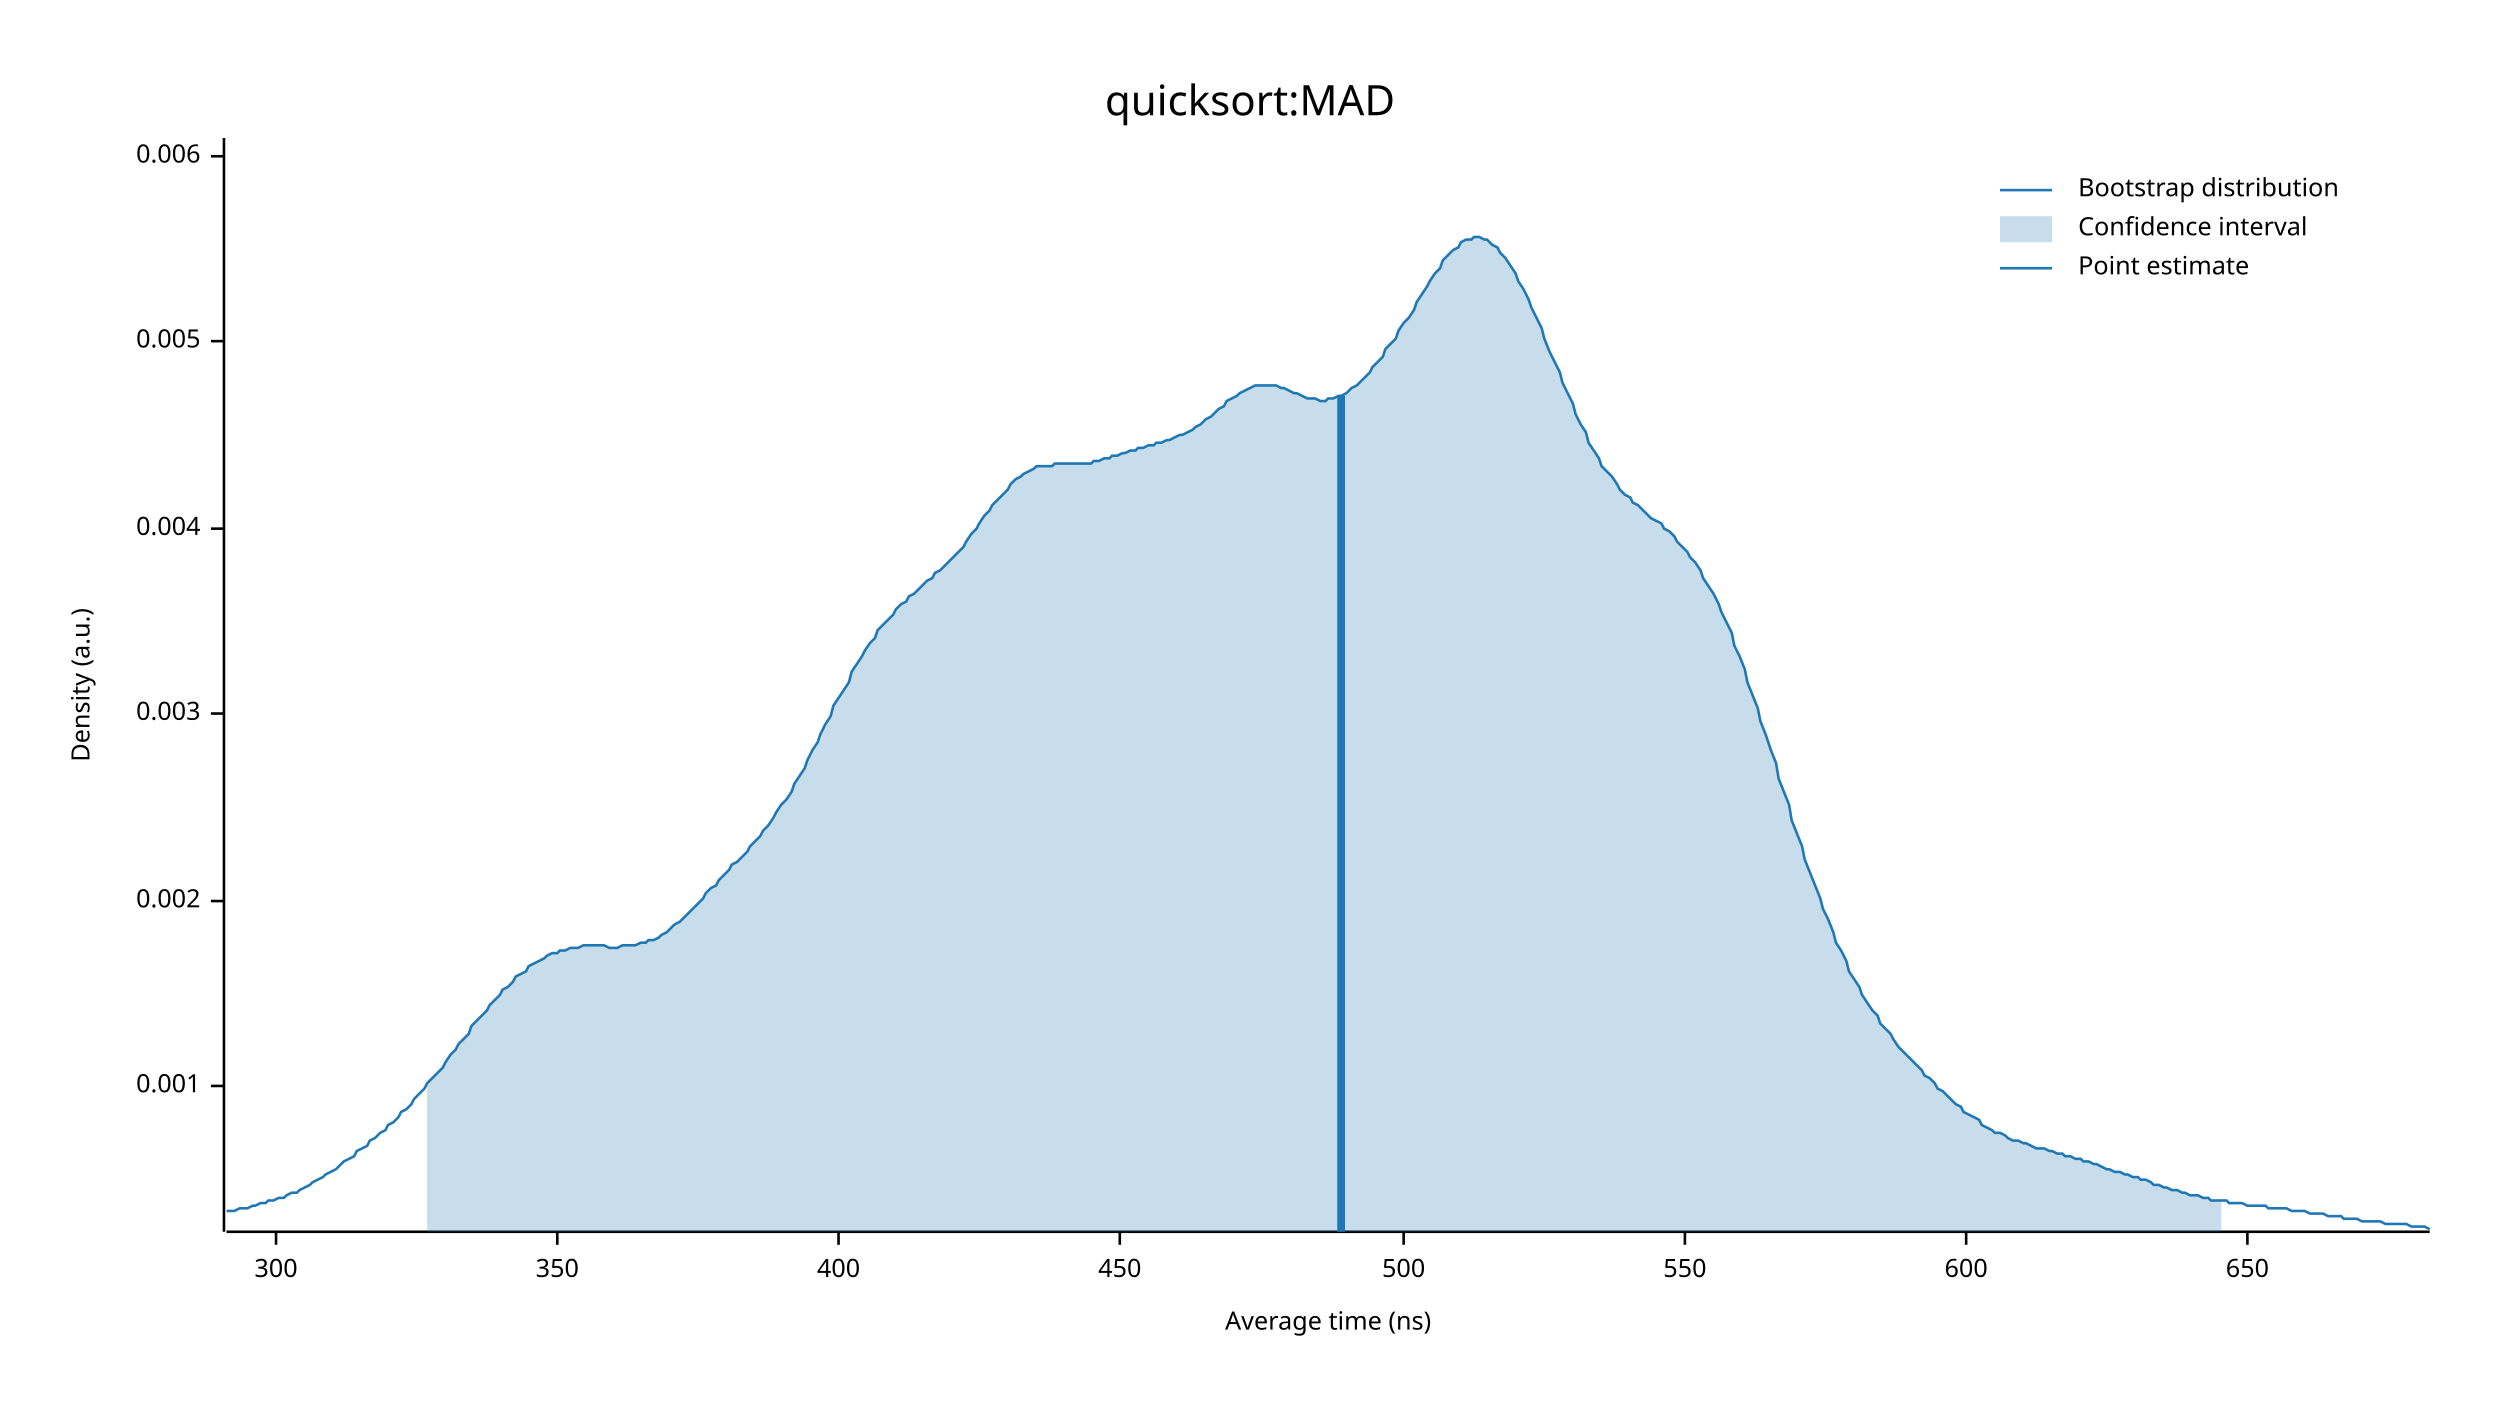
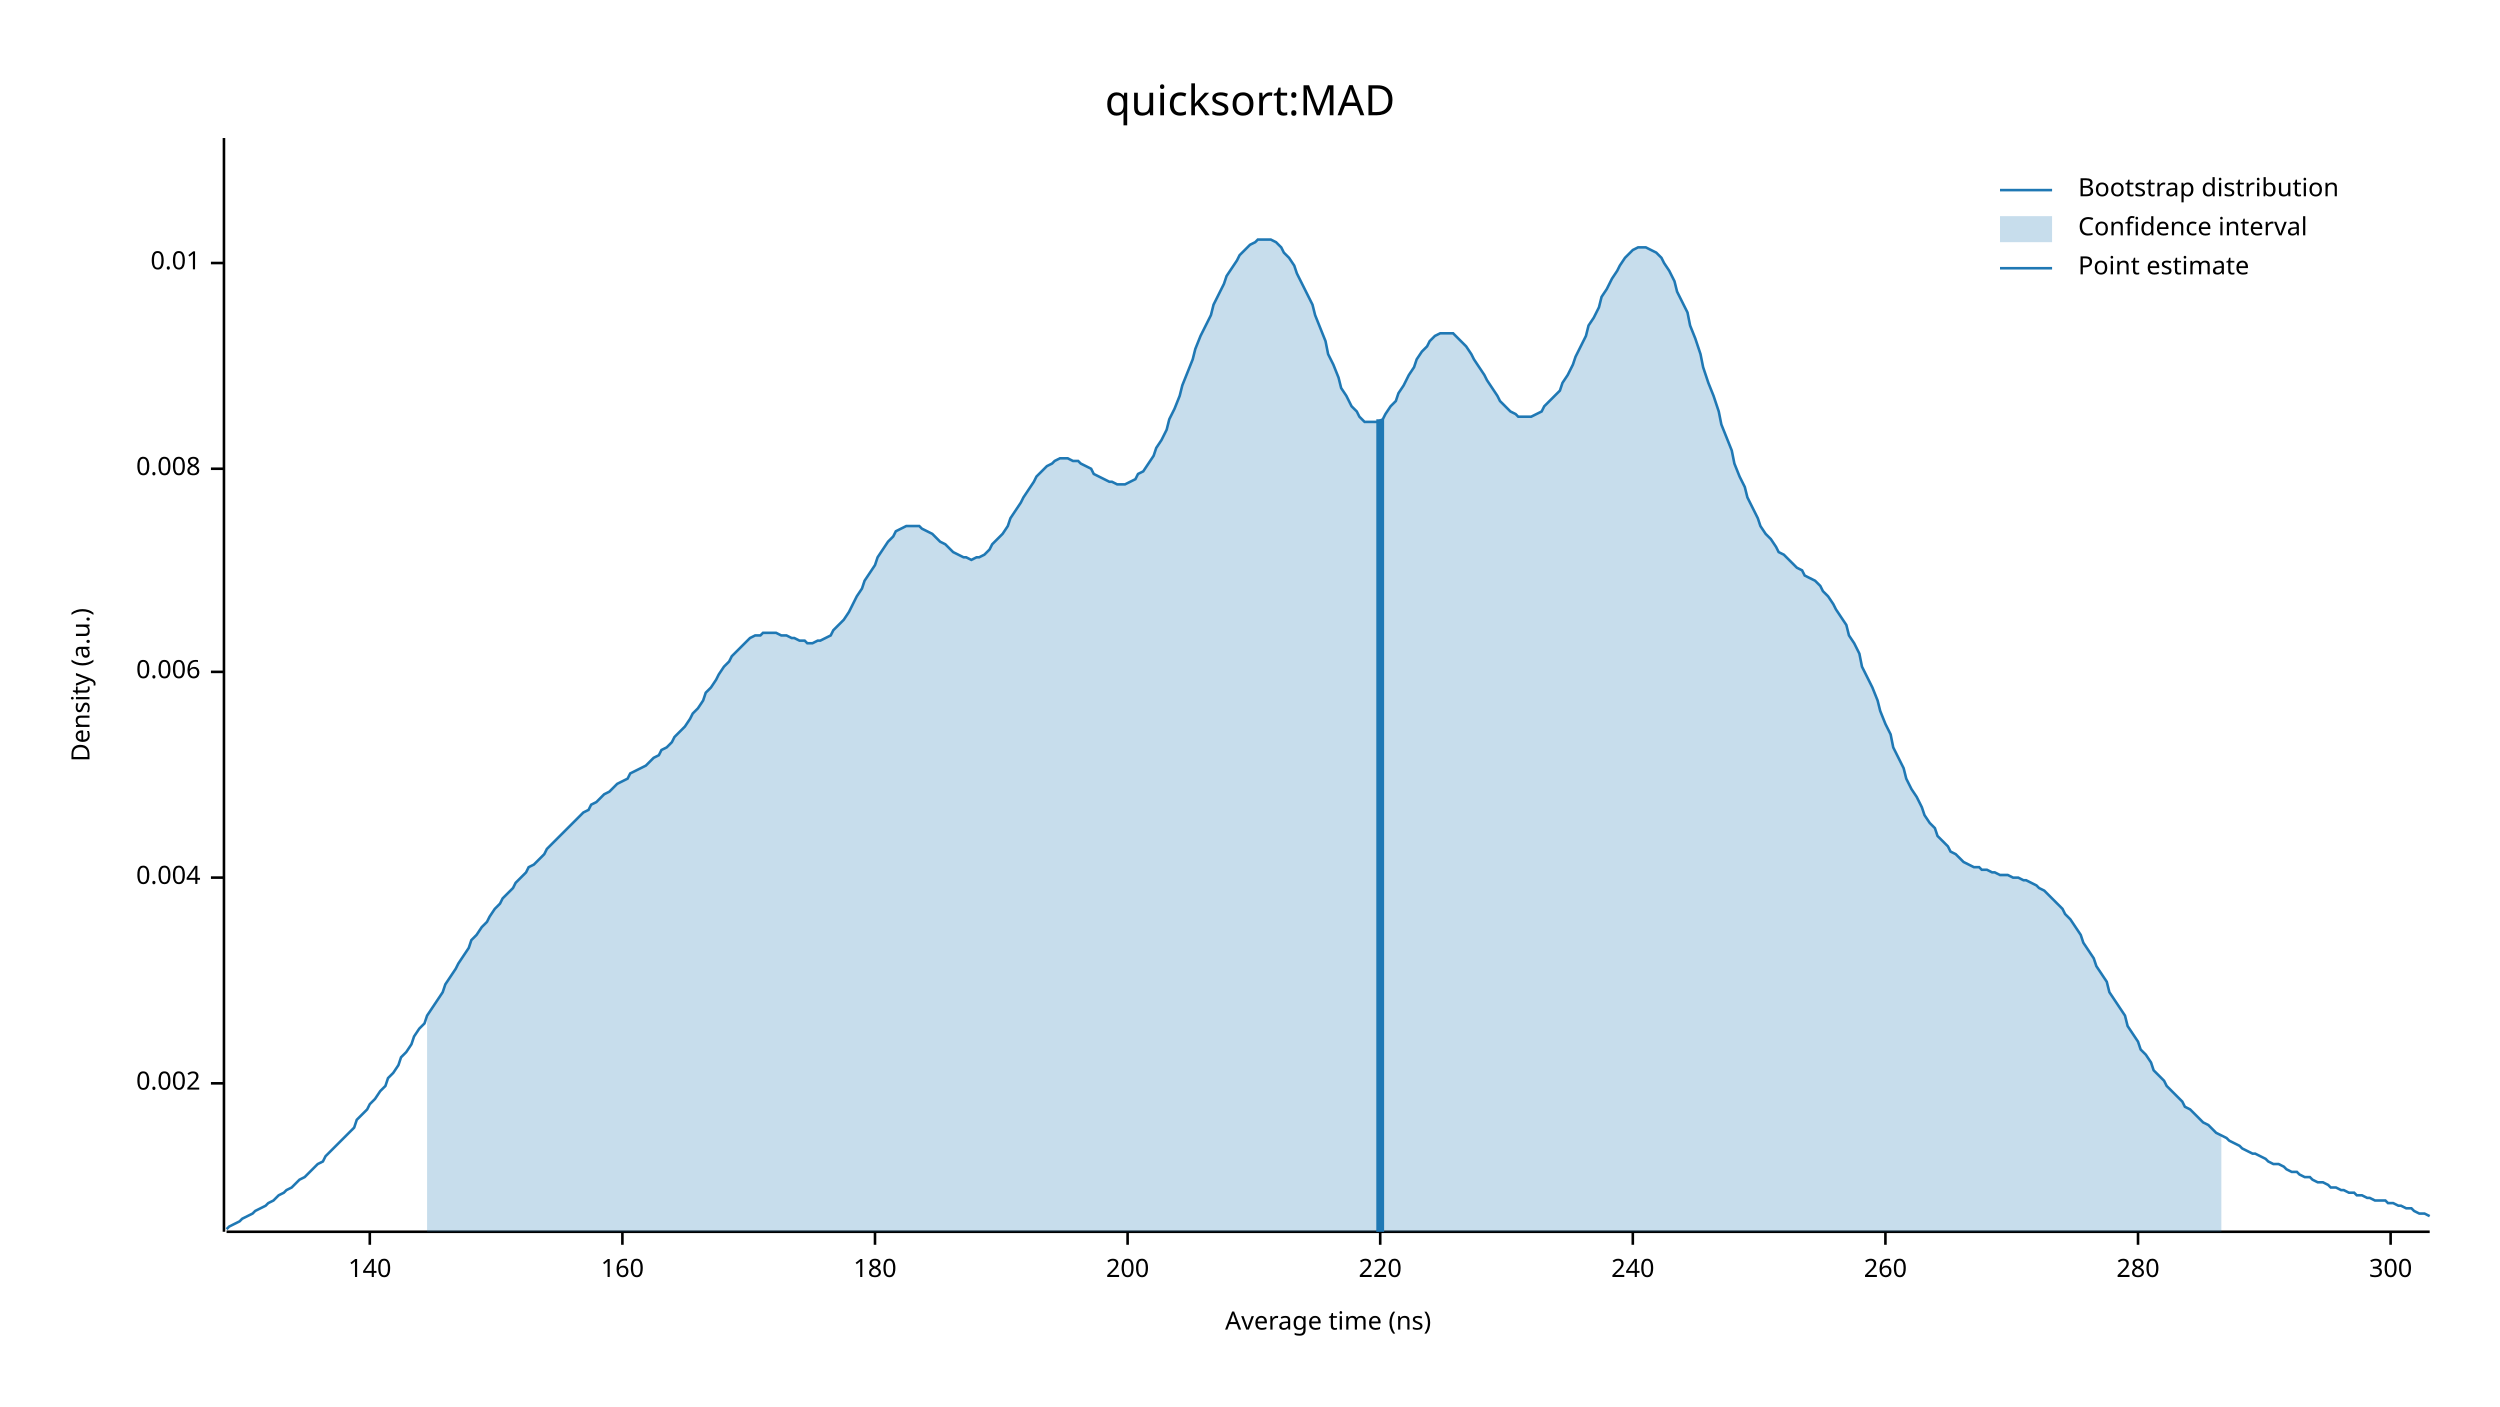
<svg xmlns="http://www.w3.org/2000/svg" width="960" height="540">
  <text x="480" y="32" dy="0.76em" text-anchor="middle" font-family="sans-serif" font-size="16.129" opacity="1" fill="#000000">
quicksort:MAD
</text>
  <text x="27" y="263" dy="0.76em" text-anchor="middle" font-family="sans-serif" font-size="9.677" opacity="1" fill="#000000" transform="rotate(270, 27, 263)">
Density (a.u.)
</text>
  <text x="510" y="513" dy="-0.5ex" text-anchor="middle" font-family="sans-serif" font-size="9.677" opacity="1" fill="#000000">
Average time (ns)
</text>
  <polyline fill="none" opacity="1" stroke="#000000" stroke-width="1" points="86,53 86,473 " />
-   <text x="77" y="417" dy="0.5ex" text-anchor="end" font-family="sans-serif" font-size="9.677" opacity="1" fill="#000000">
- 0.001
- </text>
-   <polyline fill="none" opacity="1" stroke="#000000" stroke-width="1" points="81,417 86,417 " />
-   <text x="77" y="346" dy="0.5ex" text-anchor="end" font-family="sans-serif" font-size="9.677" opacity="1" fill="#000000">
+   <text x="77" y="416" dy="0.5ex" text-anchor="end" font-family="sans-serif" font-size="9.677" opacity="1" fill="#000000">
0.002
</text>
-   <polyline fill="none" opacity="1" stroke="#000000" stroke-width="1" points="81,346 86,346 " />
-   <text x="77" y="274" dy="0.5ex" text-anchor="end" font-family="sans-serif" font-size="9.677" opacity="1" fill="#000000">
- 0.003
- </text>
-   <polyline fill="none" opacity="1" stroke="#000000" stroke-width="1" points="81,274 86,274 " />
-   <text x="77" y="203" dy="0.5ex" text-anchor="end" font-family="sans-serif" font-size="9.677" opacity="1" fill="#000000">
+   <polyline fill="none" opacity="1" stroke="#000000" stroke-width="1" points="81,416 86,416 " />
+   <text x="77" y="337" dy="0.5ex" text-anchor="end" font-family="sans-serif" font-size="9.677" opacity="1" fill="#000000">
0.004
</text>
-   <polyline fill="none" opacity="1" stroke="#000000" stroke-width="1" points="81,203 86,203 " />
-   <text x="77" y="131" dy="0.5ex" text-anchor="end" font-family="sans-serif" font-size="9.677" opacity="1" fill="#000000">
- 0.005
- </text>
-   <polyline fill="none" opacity="1" stroke="#000000" stroke-width="1" points="81,131 86,131 " />
-   <text x="77" y="60" dy="0.5ex" text-anchor="end" font-family="sans-serif" font-size="9.677" opacity="1" fill="#000000">
+   <polyline fill="none" opacity="1" stroke="#000000" stroke-width="1" points="81,337 86,337 " />
+   <text x="77" y="258" dy="0.5ex" text-anchor="end" font-family="sans-serif" font-size="9.677" opacity="1" fill="#000000">
0.006
</text>
-   <polyline fill="none" opacity="1" stroke="#000000" stroke-width="1" points="81,60 86,60 " />
+   <polyline fill="none" opacity="1" stroke="#000000" stroke-width="1" points="81,258 86,258 " />
+   <text x="77" y="180" dy="0.5ex" text-anchor="end" font-family="sans-serif" font-size="9.677" opacity="1" fill="#000000">
+ 0.008
+ </text>
+   <polyline fill="none" opacity="1" stroke="#000000" stroke-width="1" points="81,180 86,180 " />
+   <text x="77" y="101" dy="0.5ex" text-anchor="end" font-family="sans-serif" font-size="9.677" opacity="1" fill="#000000">
+ 0.01
+ </text>
+   <polyline fill="none" opacity="1" stroke="#000000" stroke-width="1" points="81,101 86,101 " />
  <polyline fill="none" opacity="1" stroke="#000000" stroke-width="1" points="87,473 933,473 " />
-   <text x="106" y="483" dy="0.76em" text-anchor="middle" font-family="sans-serif" font-size="9.677" opacity="1" fill="#000000">
+   <text x="142" y="483" dy="0.76em" text-anchor="middle" font-family="sans-serif" font-size="9.677" opacity="1" fill="#000000">
+ 140
+ </text>
+   <polyline fill="none" opacity="1" stroke="#000000" stroke-width="1" points="142,473 142,478 " />
+   <text x="239" y="483" dy="0.76em" text-anchor="middle" font-family="sans-serif" font-size="9.677" opacity="1" fill="#000000">
+ 160
+ </text>
+   <polyline fill="none" opacity="1" stroke="#000000" stroke-width="1" points="239,473 239,478 " />
+   <text x="336" y="483" dy="0.76em" text-anchor="middle" font-family="sans-serif" font-size="9.677" opacity="1" fill="#000000">
+ 180
+ </text>
+   <polyline fill="none" opacity="1" stroke="#000000" stroke-width="1" points="336,473 336,478 " />
+   <text x="433" y="483" dy="0.76em" text-anchor="middle" font-family="sans-serif" font-size="9.677" opacity="1" fill="#000000">
+ 200
+ </text>
+   <polyline fill="none" opacity="1" stroke="#000000" stroke-width="1" points="433,473 433,478 " />
+   <text x="530" y="483" dy="0.76em" text-anchor="middle" font-family="sans-serif" font-size="9.677" opacity="1" fill="#000000">
+ 220
+ </text>
+   <polyline fill="none" opacity="1" stroke="#000000" stroke-width="1" points="530,473 530,478 " />
+   <text x="627" y="483" dy="0.76em" text-anchor="middle" font-family="sans-serif" font-size="9.677" opacity="1" fill="#000000">
+ 240
+ </text>
+   <polyline fill="none" opacity="1" stroke="#000000" stroke-width="1" points="627,473 627,478 " />
+   <text x="724" y="483" dy="0.76em" text-anchor="middle" font-family="sans-serif" font-size="9.677" opacity="1" fill="#000000">
+ 260
+ </text>
+   <polyline fill="none" opacity="1" stroke="#000000" stroke-width="1" points="724,473 724,478 " />
+   <text x="821" y="483" dy="0.76em" text-anchor="middle" font-family="sans-serif" font-size="9.677" opacity="1" fill="#000000">
+ 280
+ </text>
+   <polyline fill="none" opacity="1" stroke="#000000" stroke-width="1" points="821,473 821,478 " />
+   <text x="918" y="483" dy="0.76em" text-anchor="middle" font-family="sans-serif" font-size="9.677" opacity="1" fill="#000000">
300
</text>
-   <polyline fill="none" opacity="1" stroke="#000000" stroke-width="1" points="106,473 106,478 " />
-   <text x="214" y="483" dy="0.76em" text-anchor="middle" font-family="sans-serif" font-size="9.677" opacity="1" fill="#000000">
- 350
- </text>
-   <polyline fill="none" opacity="1" stroke="#000000" stroke-width="1" points="214,473 214,478 " />
-   <text x="322" y="483" dy="0.76em" text-anchor="middle" font-family="sans-serif" font-size="9.677" opacity="1" fill="#000000">
- 400
- </text>
-   <polyline fill="none" opacity="1" stroke="#000000" stroke-width="1" points="322,473 322,478 " />
-   <text x="430" y="483" dy="0.76em" text-anchor="middle" font-family="sans-serif" font-size="9.677" opacity="1" fill="#000000">
- 450
- </text>
-   <polyline fill="none" opacity="1" stroke="#000000" stroke-width="1" points="430,473 430,478 " />
-   <text x="539" y="483" dy="0.76em" text-anchor="middle" font-family="sans-serif" font-size="9.677" opacity="1" fill="#000000">
- 500
- </text>
-   <polyline fill="none" opacity="1" stroke="#000000" stroke-width="1" points="539,473 539,478 " />
-   <text x="647" y="483" dy="0.76em" text-anchor="middle" font-family="sans-serif" font-size="9.677" opacity="1" fill="#000000">
- 550
- </text>
-   <polyline fill="none" opacity="1" stroke="#000000" stroke-width="1" points="647,473 647,478 " />
-   <text x="755" y="483" dy="0.76em" text-anchor="middle" font-family="sans-serif" font-size="9.677" opacity="1" fill="#000000">
- 600
- </text>
-   <polyline fill="none" opacity="1" stroke="#000000" stroke-width="1" points="755,473 755,478 " />
-   <text x="863" y="483" dy="0.76em" text-anchor="middle" font-family="sans-serif" font-size="9.677" opacity="1" fill="#000000">
- 650
- </text>
-   <polyline fill="none" opacity="1" stroke="#000000" stroke-width="1" points="863,473 863,478 " />
-   <polyline fill="none" opacity="1" stroke="#1F78B4" stroke-width="1" points="87,465 88,465 90,465 92,464 93,464 95,464 97,463 98,463 100,462 102,462 103,461 105,461 107,460 109,460 110,459 112,458 114,458 115,457 117,456 119,455 120,454 122,453 124,452 125,451 127,450 129,449 131,447 132,446 134,445 136,444 137,442 139,441 141,440 142,438 144,437 146,435 148,434 149,432 151,431 153,429 154,427 156,426 158,424 159,422 161,420 163,418 164,416 166,414 168,412 170,410 171,408 173,405 175,403 176,401 178,399 180,397 181,394 183,392 185,390 187,388 188,386 190,384 192,382 193,380 195,379 197,377 198,375 200,374 202,373 203,371 205,370 207,369 209,368 210,367 212,366 214,366 215,365 217,365 219,364 220,364 222,364 224,363 226,363 227,363 229,363 231,363 232,363 234,364 236,364 237,364 239,363 241,363 242,363 244,363 246,362 248,362 249,361 251,361 253,360 254,359 256,358 258,356 259,355 261,354 263,352 265,350 266,349 268,347 270,345 271,343 273,341 275,340 276,338 278,336 280,334 281,332 283,331 285,329 287,327 288,325 290,323 292,321 293,319 295,317 297,314 298,312 300,309 302,307 304,304 305,301 307,298 309,295 310,292 312,288 314,285 315,282 317,278 319,275 320,271 322,268 324,265 326,262 327,258 329,255 331,252 332,250 334,247 336,245 337,242 339,240 341,238 343,236 344,234 346,232 348,231 349,229 351,228 353,226 354,225 356,223 358,222 359,220 361,219 363,217 365,215 366,214 368,212 370,210 371,208 373,205 375,203 376,201 378,198 380,196 381,194 383,192 385,190 387,188 388,186 390,184 392,183 393,182 395,181 397,180 398,179 400,179 402,179 404,179 405,178 407,178 409,178 410,178 412,178 414,178 415,178 417,178 419,178 420,177 422,177 424,176 426,176 427,175 429,175 431,174 432,174 434,173 436,173 437,172 439,172 441,171 443,171 444,170 446,170 448,169 449,169 451,168 453,167 454,167 456,166 458,165 459,164 461,163 463,161 465,160 466,159 468,157 470,156 471,154 473,153 475,152 476,151 478,150 480,149 482,148 483,148 485,148 487,148 488,148 490,148 492,149 493,149 495,150 497,151 498,151 500,152 502,153 504,153 505,153 507,154 509,154 510,153 512,153 514,152 515,152 517,151 519,149 521,148 522,147 524,145 526,143 527,141 529,139 531,137 532,134 534,132 536,130 537,127 539,124 541,122 543,119 544,116 546,113 548,110 549,108 551,105 553,103 554,100 556,98 558,96 560,95 561,93 563,92 565,92 566,91 568,91 570,92 571,92 573,94 575,95 576,97 578,99 580,102 582,105 583,108 585,111 587,115 588,118 590,122 592,126 593,130 595,135 597,139 599,143 600,147 602,151 604,155 605,159 607,163 609,166 610,170 612,173 614,176 615,179 617,181 619,183 621,186 622,188 624,190 626,191 627,193 629,194 631,196 632,197 634,199 636,200 638,201 639,203 641,204 643,206 644,208 646,210 648,212 649,214 651,216 653,219 654,222 656,225 658,228 660,232 661,235 663,239 665,243 666,248 668,252 670,257 671,262 673,267 675,272 676,277 678,282 680,288 682,293 683,299 685,304 687,309 688,315 690,320 692,325 693,330 695,335 697,340 699,345 700,349 702,353 704,358 705,362 707,365 709,369 710,373 712,376 714,379 715,382 717,385 719,388 721,390 722,393 724,395 726,397 727,399 729,402 731,404 732,405 734,407 736,409 738,411 739,413 741,414 743,416 744,418 746,419 748,421 749,422 751,424 753,425 754,427 756,428 758,429 760,430 761,432 763,433 765,434 766,435 768,435 770,436 771,437 773,438 775,438 777,439 778,439 780,440 782,441 783,441 785,441 787,442 788,442 790,443 792,443 793,444 795,444 797,445 799,445 800,446 802,446 804,447 805,447 807,448 809,449 810,449 812,450 814,450 816,451 817,451 819,452 821,452 822,453 824,453 826,454 827,455 829,455 831,456 832,456 834,457 836,457 838,458 839,458 841,459 843,459 844,459 846,460 848,460 849,461 851,461 853,461 855,461 856,462 858,462 860,462 861,462 863,463 865,463 866,463 868,463 870,463 871,464 873,464 875,464 877,464 878,464 880,465 882,465 883,465 885,465 887,466 888,466 890,466 892,466 894,467 895,467 897,467 899,467 900,468 902,468 904,468 905,468 907,469 909,469 910,469 912,469 914,469 916,470 917,470 919,470 921,470 922,470 924,470 926,471 927,471 929,471 931,471 933,472 " />
-   <polygon opacity="0.25" fill="#1F78B4" points="164,416 166,414 168,412 170,410 171,408 173,405 175,403 176,401 178,399 180,397 181,394 183,392 185,390 187,388 188,386 190,384 192,382 193,380 195,379 197,377 198,375 200,374 202,373 203,371 205,370 207,369 209,368 210,367 212,366 214,366 215,365 217,365 219,364 220,364 222,364 224,363 226,363 227,363 229,363 231,363 232,363 234,364 236,364 237,364 239,363 241,363 242,363 244,363 246,362 248,362 249,361 251,361 253,360 254,359 256,358 258,356 259,355 261,354 263,352 265,350 266,349 268,347 270,345 271,343 273,341 275,340 276,338 278,336 280,334 281,332 283,331 285,329 287,327 288,325 290,323 292,321 293,319 295,317 297,314 298,312 300,309 302,307 304,304 305,301 307,298 309,295 310,292 312,288 314,285 315,282 317,278 319,275 320,271 322,268 324,265 326,262 327,258 329,255 331,252 332,250 334,247 336,245 337,242 339,240 341,238 343,236 344,234 346,232 348,231 349,229 351,228 353,226 354,225 356,223 358,222 359,220 361,219 363,217 365,215 366,214 368,212 370,210 371,208 373,205 375,203 376,201 378,198 380,196 381,194 383,192 385,190 387,188 388,186 390,184 392,183 393,182 395,181 397,180 398,179 400,179 402,179 404,179 405,178 407,178 409,178 410,178 412,178 414,178 415,178 417,178 419,178 420,177 422,177 424,176 426,176 427,175 429,175 431,174 432,174 434,173 436,173 437,172 439,172 441,171 443,171 444,170 446,170 448,169 449,169 451,168 453,167 454,167 456,166 458,165 459,164 461,163 463,161 465,160 466,159 468,157 470,156 471,154 473,153 475,152 476,151 478,150 480,149 482,148 483,148 485,148 487,148 488,148 490,148 492,149 493,149 495,150 497,151 498,151 500,152 502,153 504,153 505,153 507,154 509,154 510,153 512,153 514,152 515,152 517,151 519,149 521,148 522,147 524,145 526,143 527,141 529,139 531,137 532,134 534,132 536,130 537,127 539,124 541,122 543,119 544,116 546,113 548,110 549,108 551,105 553,103 554,100 556,98 558,96 560,95 561,93 563,92 565,92 566,91 568,91 570,92 571,92 573,94 575,95 576,97 578,99 580,102 582,105 583,108 585,111 587,115 588,118 590,122 592,126 593,130 595,135 597,139 599,143 600,147 602,151 604,155 605,159 607,163 609,166 610,170 612,173 614,176 615,179 617,181 619,183 621,186 622,188 624,190 626,191 627,193 629,194 631,196 632,197 634,199 636,200 638,201 639,203 641,204 643,206 644,208 646,210 648,212 649,214 651,216 653,219 654,222 656,225 658,228 660,232 661,235 663,239 665,243 666,248 668,252 670,257 671,262 673,267 675,272 676,277 678,282 680,288 682,293 683,299 685,304 687,309 688,315 690,320 692,325 693,330 695,335 697,340 699,345 700,349 702,353 704,358 705,362 707,365 709,369 710,373 712,376 714,379 715,382 717,385 719,388 721,390 722,393 724,395 726,397 727,399 729,402 731,404 732,405 734,407 736,409 738,411 739,413 741,414 743,416 744,418 746,419 748,421 749,422 751,424 753,425 754,427 756,428 758,429 760,430 761,432 763,433 765,434 766,435 768,435 770,436 771,437 773,438 775,438 777,439 778,439 780,440 782,441 783,441 785,441 787,442 788,442 790,443 792,443 793,444 795,444 797,445 799,445 800,446 802,446 804,447 805,447 807,448 809,449 810,449 812,450 814,450 816,451 817,451 819,452 821,452 822,453 824,453 826,454 827,455 829,455 831,456 832,456 834,457 836,457 838,458 839,458 841,459 843,459 844,459 846,460 848,460 849,461 851,461 853,461 853,473 164,473 " />
-   <polyline fill="none" opacity="1" stroke="#1F78B4" stroke-width="3" points="515,473 515,152 " />
+   <polyline fill="none" opacity="1" stroke="#000000" stroke-width="1" points="918,473 918,478 " />
+   <polyline fill="none" opacity="1" stroke="#1F78B4" stroke-width="1" points="87,472 88,471 90,470 92,469 93,468 95,467 97,466 98,465 100,464 102,463 103,462 105,461 107,459 109,458 110,457 112,456 114,454 115,453 117,452 119,450 120,449 122,447 124,446 125,444 127,442 129,440 131,438 132,437 134,435 136,433 137,430 139,428 141,426 142,424 144,422 146,419 148,417 149,414 151,412 153,409 154,406 156,404 158,401 159,398 161,395 163,393 164,390 166,387 168,384 170,381 171,378 173,375 175,372 176,370 178,367 180,364 181,361 183,359 185,356 187,354 188,352 190,349 192,347 193,345 195,343 197,341 198,339 200,337 202,335 203,333 205,332 207,330 209,328 210,326 212,324 214,322 215,321 217,319 219,317 220,316 222,314 224,312 226,311 227,309 229,308 231,306 232,305 234,304 236,302 237,301 239,300 241,299 242,297 244,296 246,295 248,294 249,293 251,291 253,290 254,288 256,287 258,285 259,283 261,281 263,279 265,276 266,274 268,272 270,269 271,266 273,264 275,261 276,259 278,256 280,254 281,252 283,250 285,248 287,246 288,245 290,244 292,244 293,243 295,243 297,243 298,243 300,244 302,244 304,245 305,245 307,246 309,246 310,247 312,247 314,246 315,246 317,245 319,244 320,242 322,240 324,238 326,235 327,233 329,229 331,226 332,223 334,220 336,217 337,214 339,211 341,208 343,206 344,204 346,203 348,202 349,202 351,202 353,202 354,203 356,204 358,205 359,206 361,208 363,209 365,211 366,212 368,213 370,214 371,214 373,215 375,214 376,214 378,213 380,211 381,209 383,207 385,205 387,202 388,199 390,196 392,193 393,191 395,188 397,185 398,183 400,181 402,179 404,178 405,177 407,176 409,176 410,176 412,177 414,177 415,178 417,179 419,180 420,182 422,183 424,184 426,185 427,185 429,186 431,186 432,186 434,185 436,184 437,182 439,181 441,178 443,175 444,172 446,169 448,165 449,161 451,157 453,152 454,148 456,143 458,138 459,134 461,129 463,125 465,121 466,117 468,113 470,109 471,106 473,103 475,100 476,98 478,96 480,94 482,93 483,92 485,92 487,92 488,92 490,93 492,95 493,97 495,99 497,102 498,105 500,109 502,113 504,117 505,121 507,126 509,131 510,136 512,140 514,145 515,149 517,152 519,156 521,158 522,160 524,162 526,162 527,162 529,162 531,161 532,159 534,156 536,154 537,151 539,148 541,144 543,141 544,138 546,135 548,133 549,131 551,129 553,128 554,128 556,128 558,128 560,130 561,131 563,133 565,136 566,138 568,141 570,144 571,146 573,149 575,152 576,154 578,156 580,158 582,159 583,160 585,160 587,160 588,160 590,159 592,158 593,156 595,154 597,152 599,150 600,147 602,144 604,140 605,137 607,133 609,129 610,125 612,122 614,118 615,114 617,111 619,107 621,104 622,102 624,99 626,97 627,96 629,95 631,95 632,95 634,96 636,97 638,99 639,101 641,104 643,108 644,112 646,116 648,120 649,125 651,130 653,136 654,141 656,147 658,152 660,158 661,163 663,168 665,173 666,178 668,183 670,187 671,191 673,195 675,199 676,202 678,205 680,207 682,210 683,212 685,213 687,215 688,216 690,218 692,219 693,221 695,222 697,223 699,225 700,227 702,229 704,232 705,234 707,237 709,240 710,244 712,247 714,251 715,256 717,260 719,264 721,269 722,273 724,278 726,282 727,287 729,291 731,295 732,299 734,303 736,306 738,310 739,313 741,316 743,318 744,321 746,323 748,325 749,327 751,328 753,330 754,331 756,332 758,333 760,333 761,334 763,334 765,335 766,335 768,336 770,336 771,336 773,337 775,337 777,338 778,338 780,339 782,340 783,341 785,342 787,344 788,345 790,347 792,349 793,351 795,353 797,356 799,359 800,362 802,365 804,368 805,371 807,374 809,377 810,381 812,384 814,387 816,390 817,394 819,397 821,400 822,403 824,405 826,408 827,411 829,413 831,415 832,417 834,419 836,421 838,423 839,425 841,426 843,428 844,429 846,431 848,432 849,433 851,435 853,436 855,437 856,438 858,439 860,440 861,441 863,442 865,443 866,443 868,444 870,445 871,446 873,447 875,447 877,448 878,449 880,450 882,450 883,451 885,452 887,452 888,453 890,454 892,454 894,455 895,456 897,456 899,457 900,457 902,458 904,458 905,459 907,459 909,460 910,460 912,461 914,461 916,461 917,462 919,462 921,463 922,463 924,464 926,464 927,465 929,466 931,466 933,467 " />
+   <polygon opacity="0.25" fill="#1F78B4" points="164,390 166,387 168,384 170,381 171,378 173,375 175,372 176,370 178,367 180,364 181,361 183,359 185,356 187,354 188,352 190,349 192,347 193,345 195,343 197,341 198,339 200,337 202,335 203,333 205,332 207,330 209,328 210,326 212,324 214,322 215,321 217,319 219,317 220,316 222,314 224,312 226,311 227,309 229,308 231,306 232,305 234,304 236,302 237,301 239,300 241,299 242,297 244,296 246,295 248,294 249,293 251,291 253,290 254,288 256,287 258,285 259,283 261,281 263,279 265,276 266,274 268,272 270,269 271,266 273,264 275,261 276,259 278,256 280,254 281,252 283,250 285,248 287,246 288,245 290,244 292,244 293,243 295,243 297,243 298,243 300,244 302,244 304,245 305,245 307,246 309,246 310,247 312,247 314,246 315,246 317,245 319,244 320,242 322,240 324,238 326,235 327,233 329,229 331,226 332,223 334,220 336,217 337,214 339,211 341,208 343,206 344,204 346,203 348,202 349,202 351,202 353,202 354,203 356,204 358,205 359,206 361,208 363,209 365,211 366,212 368,213 370,214 371,214 373,215 375,214 376,214 378,213 380,211 381,209 383,207 385,205 387,202 388,199 390,196 392,193 393,191 395,188 397,185 398,183 400,181 402,179 404,178 405,177 407,176 409,176 410,176 412,177 414,177 415,178 417,179 419,180 420,182 422,183 424,184 426,185 427,185 429,186 431,186 432,186 434,185 436,184 437,182 439,181 441,178 443,175 444,172 446,169 448,165 449,161 451,157 453,152 454,148 456,143 458,138 459,134 461,129 463,125 465,121 466,117 468,113 470,109 471,106 473,103 475,100 476,98 478,96 480,94 482,93 483,92 485,92 487,92 488,92 490,93 492,95 493,97 495,99 497,102 498,105 500,109 502,113 504,117 505,121 507,126 509,131 510,136 512,140 514,145 515,149 517,152 519,156 521,158 522,160 524,162 526,162 527,162 529,162 531,161 532,159 534,156 536,154 537,151 539,148 541,144 543,141 544,138 546,135 548,133 549,131 551,129 553,128 554,128 556,128 558,128 560,130 561,131 563,133 565,136 566,138 568,141 570,144 571,146 573,149 575,152 576,154 578,156 580,158 582,159 583,160 585,160 587,160 588,160 590,159 592,158 593,156 595,154 597,152 599,150 600,147 602,144 604,140 605,137 607,133 609,129 610,125 612,122 614,118 615,114 617,111 619,107 621,104 622,102 624,99 626,97 627,96 629,95 631,95 632,95 634,96 636,97 638,99 639,101 641,104 643,108 644,112 646,116 648,120 649,125 651,130 653,136 654,141 656,147 658,152 660,158 661,163 663,168 665,173 666,178 668,183 670,187 671,191 673,195 675,199 676,202 678,205 680,207 682,210 683,212 685,213 687,215 688,216 690,218 692,219 693,221 695,222 697,223 699,225 700,227 702,229 704,232 705,234 707,237 709,240 710,244 712,247 714,251 715,256 717,260 719,264 721,269 722,273 724,278 726,282 727,287 729,291 731,295 732,299 734,303 736,306 738,310 739,313 741,316 743,318 744,321 746,323 748,325 749,327 751,328 753,330 754,331 756,332 758,333 760,333 761,334 763,334 765,335 766,335 768,336 770,336 771,336 773,337 775,337 777,338 778,338 780,339 782,340 783,341 785,342 787,344 788,345 790,347 792,349 793,351 795,353 797,356 799,359 800,362 802,365 804,368 805,371 807,374 809,377 810,381 812,384 814,387 816,390 817,394 819,397 821,400 822,403 824,405 826,408 827,411 829,413 831,415 832,417 834,419 836,421 838,423 839,425 841,426 843,428 844,429 846,431 848,432 849,433 851,435 853,436 853,473 164,473 " />
+   <polyline fill="none" opacity="1" stroke="#1F78B4" stroke-width="3" points="530,473 530,161 " />
  <text x="798" y="68" dy="0.76em" text-anchor="start" font-family="sans-serif" font-size="9.677" opacity="1" fill="#000000">
Bootstrap distribution
</text>
  <text x="798" y="83" dy="0.76em" text-anchor="start" font-family="sans-serif" font-size="9.677" opacity="1" fill="#000000">
Confidence interval
</text>
  <text x="798" y="98" dy="0.76em" text-anchor="start" font-family="sans-serif" font-size="9.677" opacity="1" fill="#000000">
Point estimate
</text>
  <polyline fill="none" opacity="1" stroke="#1F78B4" stroke-width="1" points="768,73 788,73 " />
  <rect x="768" y="83" width="20" height="10" opacity="0.25" fill="#1F78B4" stroke="none" />
  <polyline fill="none" opacity="1" stroke="#1F78B4" stroke-width="1" points="768,103 788,103 " />
</svg>
